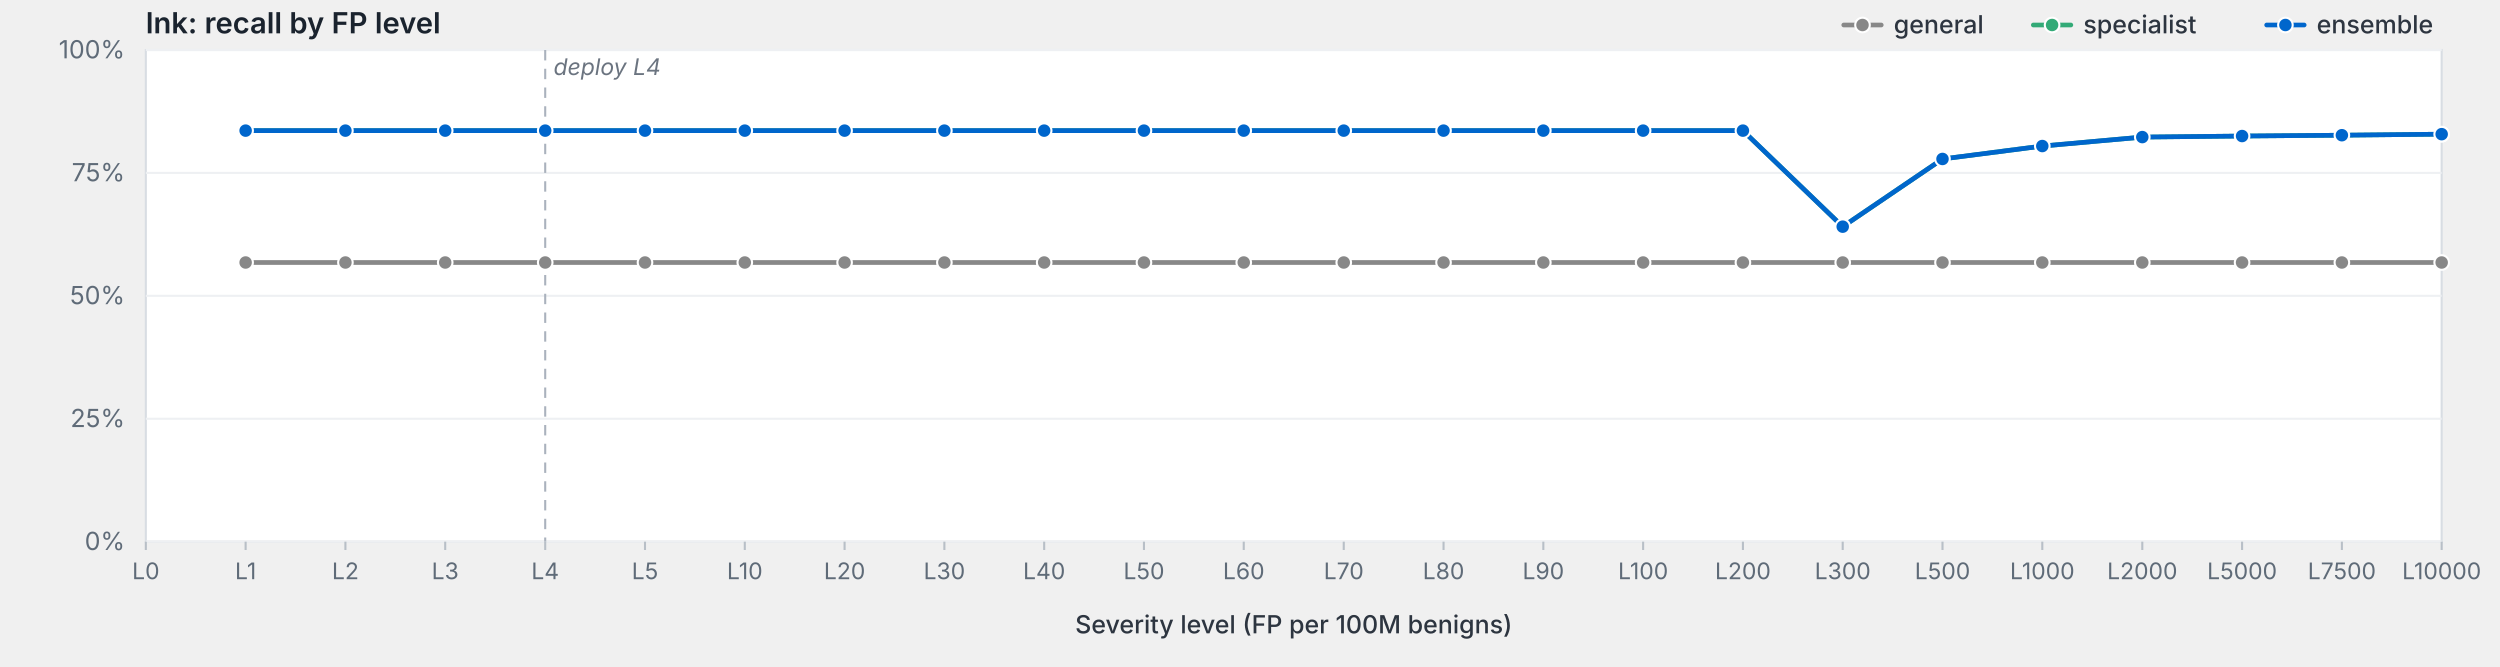
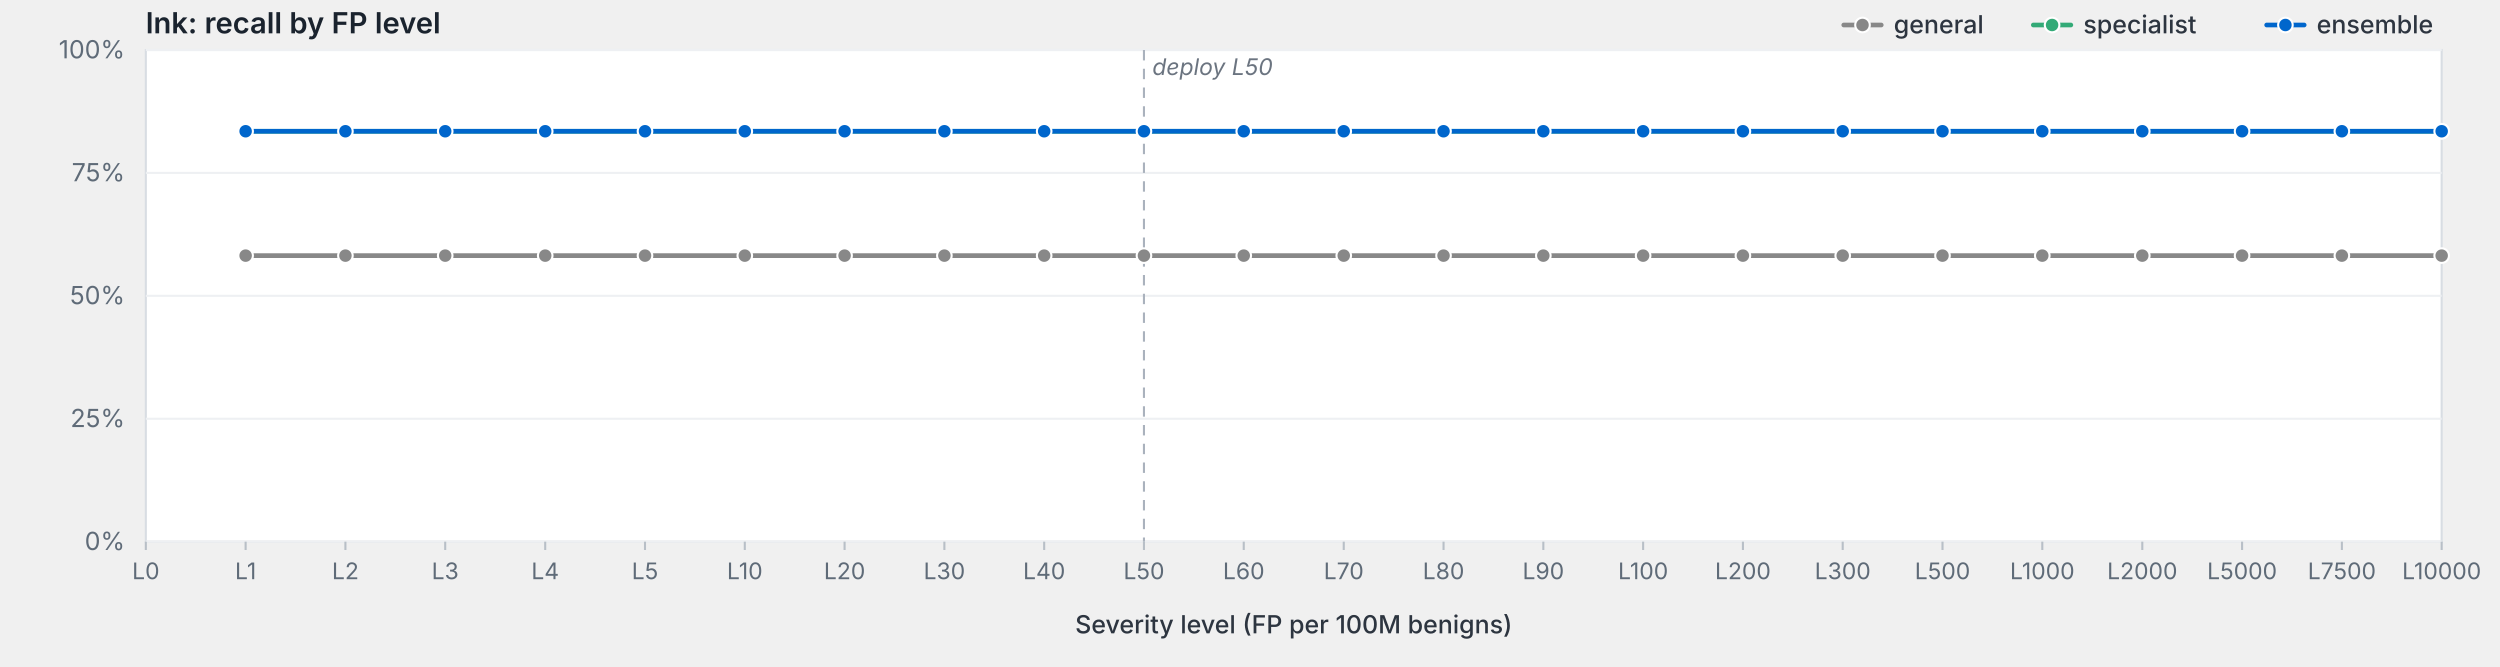
<svg xmlns="http://www.w3.org/2000/svg" viewBox="0 0 1200 320" width="1200" height="320" preserveAspectRatio="xMidYMid meet" role="img" aria-label="lnk: recall by FP level">
  <style>svg { background: #fdfdfd; }.frame { fill: #fff; stroke: #d8dde3; stroke-width: 1; }.grid { stroke: #eef0f3; stroke-width: 1; }.tick { stroke: #b8bfc7; stroke-width: 1; }.axis-label { fill: #5f6b78; font-family: -apple-system, BlinkMacSystemFont, "Segoe UI", system-ui, sans-serif; font-size: 12px; }.x-label { fill: #5f6b78; font-family: -apple-system, BlinkMacSystemFont, "Segoe UI", system-ui, sans-serif; font-size: 11px; }.axis-title { fill: #2d3540; font-family: -apple-system, BlinkMacSystemFont, "Segoe UI", system-ui, sans-serif; font-size: 12px; font-weight: 500; }.title { fill: #1a232e; font-family: -apple-system, BlinkMacSystemFont, "Segoe UI", system-ui, sans-serif; font-size: 14px; font-weight: 600; }.deploy-marker { stroke: #aab2bd; stroke-width: 1; stroke-dasharray: 5,4; }.deploy-label { fill: #6b7480; font-family: -apple-system, BlinkMacSystemFont, "Segoe UI", system-ui, sans-serif; font-size: 11px; font-style: italic; }.curve { fill: none; stroke-width: 2.25; stroke-linejoin: round; stroke-linecap: round; }.marker { stroke: #fff; stroke-width: 1; }.legend-text { fill: #2d3540; font-family: -apple-system, BlinkMacSystemFont, "Segoe UI", system-ui, sans-serif; font-size: 12px; font-weight: 500; }</style>
  <text class="title" x="70" y="16">lnk: recall by FP level</text>
  <rect class="frame" x="70" y="24" width="1102" height="236" />
  <line class="grid" x1="70" y1="260.0" x2="1172" y2="260.0" />
  <text class="axis-label" x="60" y="264.0" text-anchor="end">0%</text>
  <line class="grid" x1="70" y1="201.0" x2="1172" y2="201.0" />
  <text class="axis-label" x="60" y="205.0" text-anchor="end">25%</text>
  <line class="grid" x1="70" y1="142.0" x2="1172" y2="142.0" />
  <text class="axis-label" x="60" y="146.0" text-anchor="end">50%</text>
  <line class="grid" x1="70" y1="83.0" x2="1172" y2="83.0" />
  <text class="axis-label" x="60" y="87.0" text-anchor="end">75%</text>
  <line class="grid" x1="70" y1="24.0" x2="1172" y2="24.0" />
  <text class="axis-label" x="60" y="28.0" text-anchor="end">100%</text>
-   <line class="deploy-marker" x1="261.7" y1="24" x2="261.7" y2="260" />
-   <text class="deploy-label" x="265.7" y="36" text-anchor="start">deploy L4</text>
+   <line class="deploy-marker" x1="549.1" y1="24" x2="549.1" y2="260" />
+   <text class="deploy-label" x="553.1" y="36" text-anchor="start">deploy L50</text>
  <line class="tick" x1="70.0" y1="260" x2="70.0" y2="264" />
  <text class="x-label" x="70.0" y="278" text-anchor="middle">L0</text>
  <line class="tick" x1="117.9" y1="260" x2="117.9" y2="264" />
  <text class="x-label" x="117.9" y="278" text-anchor="middle">L1</text>
  <line class="tick" x1="165.8" y1="260" x2="165.8" y2="264" />
  <text class="x-label" x="165.8" y="278" text-anchor="middle">L2</text>
  <line class="tick" x1="213.7" y1="260" x2="213.7" y2="264" />
  <text class="x-label" x="213.7" y="278" text-anchor="middle">L3</text>
  <line class="tick" x1="261.7" y1="260" x2="261.7" y2="264" />
  <text class="x-label" x="261.7" y="278" text-anchor="middle">L4</text>
  <line class="tick" x1="309.6" y1="260" x2="309.6" y2="264" />
  <text class="x-label" x="309.6" y="278" text-anchor="middle">L5</text>
  <line class="tick" x1="357.5" y1="260" x2="357.5" y2="264" />
  <text class="x-label" x="357.5" y="278" text-anchor="middle">L10</text>
  <line class="tick" x1="405.4" y1="260" x2="405.4" y2="264" />
  <text class="x-label" x="405.4" y="278" text-anchor="middle">L20</text>
  <line class="tick" x1="453.3" y1="260" x2="453.3" y2="264" />
  <text class="x-label" x="453.3" y="278" text-anchor="middle">L30</text>
  <line class="tick" x1="501.2" y1="260" x2="501.2" y2="264" />
  <text class="x-label" x="501.2" y="278" text-anchor="middle">L40</text>
  <line class="tick" x1="549.1" y1="260" x2="549.1" y2="264" />
  <text class="x-label" x="549.1" y="278" text-anchor="middle">L50</text>
  <line class="tick" x1="597.0" y1="260" x2="597.0" y2="264" />
  <text class="x-label" x="597.0" y="278" text-anchor="middle">L60</text>
  <line class="tick" x1="645.0" y1="260" x2="645.0" y2="264" />
  <text class="x-label" x="645.0" y="278" text-anchor="middle">L70</text>
  <line class="tick" x1="692.9" y1="260" x2="692.9" y2="264" />
  <text class="x-label" x="692.9" y="278" text-anchor="middle">L80</text>
  <line class="tick" x1="740.8" y1="260" x2="740.8" y2="264" />
  <text class="x-label" x="740.8" y="278" text-anchor="middle">L90</text>
  <line class="tick" x1="788.7" y1="260" x2="788.7" y2="264" />
  <text class="x-label" x="788.7" y="278" text-anchor="middle">L100</text>
  <line class="tick" x1="836.6" y1="260" x2="836.6" y2="264" />
  <text class="x-label" x="836.6" y="278" text-anchor="middle">L200</text>
  <line class="tick" x1="884.5" y1="260" x2="884.5" y2="264" />
  <text class="x-label" x="884.5" y="278" text-anchor="middle">L300</text>
  <line class="tick" x1="932.4" y1="260" x2="932.4" y2="264" />
  <text class="x-label" x="932.4" y="278" text-anchor="middle">L500</text>
  <line class="tick" x1="980.3" y1="260" x2="980.3" y2="264" />
  <text class="x-label" x="980.3" y="278" text-anchor="middle">L1000</text>
  <line class="tick" x1="1028.3" y1="260" x2="1028.3" y2="264" />
  <text class="x-label" x="1028.3" y="278" text-anchor="middle">L2000</text>
  <line class="tick" x1="1076.2" y1="260" x2="1076.2" y2="264" />
  <text class="x-label" x="1076.2" y="278" text-anchor="middle">L5000</text>
  <line class="tick" x1="1124.1" y1="260" x2="1124.1" y2="264" />
  <text class="x-label" x="1124.1" y="278" text-anchor="middle">L7500</text>
  <line class="tick" x1="1172.0" y1="260" x2="1172.0" y2="264" />
  <text class="x-label" x="1172.0" y="278" text-anchor="middle">L10000</text>
  <text class="axis-title" x="621.0" y="304" text-anchor="middle">Severity level (FP per 100M benigns)</text>
-   <path class="curve" d="M117.9,126.0 L165.8,126.0 L213.7,126.0 L261.7,126.0 L309.6,126.0 L357.5,126.0 L405.4,126.0 L453.3,126.0 L501.2,126.0 L549.1,126.0 L597.0,126.0 L645.0,126.0 L692.9,126.0 L740.8,126.0 L788.7,126.0 L836.6,126.0 L884.5,126.0 L932.4,126.0 L980.3,126.0 L1028.3,126.0 L1076.2,126.0 L1124.1,126.0 L1172.0,126.0" stroke="#888" />
-   <circle class="marker" cx="117.9" cy="126.0" r="3.5" fill="#888" />
-   <circle class="marker" cx="165.8" cy="126.0" r="3.5" fill="#888" />
-   <circle class="marker" cx="213.7" cy="126.0" r="3.5" fill="#888" />
-   <circle class="marker" cx="261.7" cy="126.0" r="3.5" fill="#888" />
-   <circle class="marker" cx="309.6" cy="126.0" r="3.5" fill="#888" />
-   <circle class="marker" cx="357.5" cy="126.0" r="3.5" fill="#888" />
-   <circle class="marker" cx="405.4" cy="126.0" r="3.5" fill="#888" />
-   <circle class="marker" cx="453.3" cy="126.0" r="3.5" fill="#888" />
-   <circle class="marker" cx="501.2" cy="126.0" r="3.5" fill="#888" />
-   <circle class="marker" cx="549.1" cy="126.0" r="3.5" fill="#888" />
-   <circle class="marker" cx="597.0" cy="126.0" r="3.5" fill="#888" />
-   <circle class="marker" cx="645.0" cy="126.0" r="3.5" fill="#888" />
-   <circle class="marker" cx="692.9" cy="126.0" r="3.5" fill="#888" />
-   <circle class="marker" cx="740.8" cy="126.0" r="3.5" fill="#888" />
-   <circle class="marker" cx="788.7" cy="126.0" r="3.5" fill="#888" />
-   <circle class="marker" cx="836.6" cy="126.0" r="3.5" fill="#888" />
-   <circle class="marker" cx="884.5" cy="126.0" r="3.5" fill="#888" />
-   <circle class="marker" cx="932.4" cy="126.0" r="3.5" fill="#888" />
-   <circle class="marker" cx="980.3" cy="126.0" r="3.5" fill="#888" />
-   <circle class="marker" cx="1028.3" cy="126.0" r="3.5" fill="#888" />
-   <circle class="marker" cx="1076.2" cy="126.0" r="3.5" fill="#888" />
-   <circle class="marker" cx="1124.1" cy="126.0" r="3.5" fill="#888" />
-   <circle class="marker" cx="1172.0" cy="126.0" r="3.5" fill="#888" />
-   <path class="curve" d="M117.9,62.7 L165.8,62.7 L213.7,62.7 L261.7,62.7 L309.6,62.7 L357.5,62.7 L405.4,62.7 L453.3,62.7 L501.2,62.7 L549.1,62.7 L597.0,62.7 L645.0,62.7 L692.9,62.7 L740.8,62.7 L788.7,62.7 L836.6,62.7 L884.5,108.8 L932.4,76.3 L980.3,70.1 L1028.3,65.8 L1076.2,65.3 L1124.1,64.9 L1172.0,64.4" stroke="#3a7" />
-   <circle class="marker" cx="117.9" cy="62.7" r="3.5" fill="#3a7" />
-   <circle class="marker" cx="165.8" cy="62.7" r="3.5" fill="#3a7" />
-   <circle class="marker" cx="213.7" cy="62.7" r="3.5" fill="#3a7" />
-   <circle class="marker" cx="261.7" cy="62.7" r="3.5" fill="#3a7" />
-   <circle class="marker" cx="309.6" cy="62.7" r="3.5" fill="#3a7" />
-   <circle class="marker" cx="357.5" cy="62.7" r="3.5" fill="#3a7" />
-   <circle class="marker" cx="405.4" cy="62.7" r="3.5" fill="#3a7" />
-   <circle class="marker" cx="453.3" cy="62.7" r="3.5" fill="#3a7" />
-   <circle class="marker" cx="501.2" cy="62.7" r="3.5" fill="#3a7" />
-   <circle class="marker" cx="549.1" cy="62.7" r="3.5" fill="#3a7" />
-   <circle class="marker" cx="597.0" cy="62.7" r="3.5" fill="#3a7" />
-   <circle class="marker" cx="645.0" cy="62.7" r="3.5" fill="#3a7" />
-   <circle class="marker" cx="692.9" cy="62.7" r="3.5" fill="#3a7" />
-   <circle class="marker" cx="740.8" cy="62.7" r="3.5" fill="#3a7" />
-   <circle class="marker" cx="788.7" cy="62.7" r="3.5" fill="#3a7" />
-   <circle class="marker" cx="836.6" cy="62.7" r="3.5" fill="#3a7" />
-   <circle class="marker" cx="884.5" cy="108.8" r="3.5" fill="#3a7" />
-   <circle class="marker" cx="932.4" cy="76.3" r="3.5" fill="#3a7" />
-   <circle class="marker" cx="980.3" cy="70.1" r="3.5" fill="#3a7" />
-   <circle class="marker" cx="1028.3" cy="65.8" r="3.5" fill="#3a7" />
-   <circle class="marker" cx="1076.2" cy="65.3" r="3.5" fill="#3a7" />
-   <circle class="marker" cx="1124.1" cy="64.9" r="3.5" fill="#3a7" />
-   <circle class="marker" cx="1172.0" cy="64.4" r="3.5" fill="#3a7" />
-   <path class="curve" d="M117.9,62.7 L165.8,62.7 L213.7,62.7 L261.7,62.7 L309.6,62.7 L357.5,62.7 L405.4,62.7 L453.3,62.7 L501.2,62.7 L549.1,62.7 L597.0,62.7 L645.0,62.7 L692.9,62.7 L740.8,62.7 L788.7,62.7 L836.6,62.7 L884.5,108.8 L932.4,76.3 L980.3,70.1 L1028.3,65.8 L1076.2,65.3 L1124.1,64.9 L1172.0,64.4" stroke="#06c" />
-   <circle class="marker" cx="117.9" cy="62.7" r="3.5" fill="#06c" />
-   <circle class="marker" cx="165.8" cy="62.7" r="3.5" fill="#06c" />
-   <circle class="marker" cx="213.7" cy="62.7" r="3.5" fill="#06c" />
-   <circle class="marker" cx="261.7" cy="62.7" r="3.5" fill="#06c" />
-   <circle class="marker" cx="309.6" cy="62.7" r="3.5" fill="#06c" />
-   <circle class="marker" cx="357.5" cy="62.7" r="3.5" fill="#06c" />
-   <circle class="marker" cx="405.4" cy="62.7" r="3.5" fill="#06c" />
-   <circle class="marker" cx="453.3" cy="62.7" r="3.5" fill="#06c" />
-   <circle class="marker" cx="501.2" cy="62.7" r="3.5" fill="#06c" />
-   <circle class="marker" cx="549.1" cy="62.7" r="3.5" fill="#06c" />
-   <circle class="marker" cx="597.0" cy="62.7" r="3.5" fill="#06c" />
-   <circle class="marker" cx="645.0" cy="62.7" r="3.5" fill="#06c" />
-   <circle class="marker" cx="692.9" cy="62.7" r="3.5" fill="#06c" />
-   <circle class="marker" cx="740.8" cy="62.7" r="3.5" fill="#06c" />
-   <circle class="marker" cx="788.7" cy="62.7" r="3.5" fill="#06c" />
-   <circle class="marker" cx="836.6" cy="62.7" r="3.5" fill="#06c" />
-   <circle class="marker" cx="884.5" cy="108.8" r="3.5" fill="#06c" />
-   <circle class="marker" cx="932.4" cy="76.3" r="3.5" fill="#06c" />
-   <circle class="marker" cx="980.3" cy="70.1" r="3.5" fill="#06c" />
-   <circle class="marker" cx="1028.3" cy="65.8" r="3.5" fill="#06c" />
-   <circle class="marker" cx="1076.2" cy="65.3" r="3.5" fill="#06c" />
-   <circle class="marker" cx="1124.1" cy="64.9" r="3.5" fill="#06c" />
-   <circle class="marker" cx="1172.0" cy="64.4" r="3.5" fill="#06c" />
+   <path class="curve" d="M117.9,122.7 L165.8,122.7 L213.7,122.7 L261.7,122.7 L309.6,122.7 L357.5,122.7 L405.4,122.7 L453.3,122.7 L501.2,122.7 L549.1,122.7 L597.0,122.7 L645.0,122.7 L692.9,122.7 L740.8,122.7 L788.7,122.7 L836.6,122.7 L884.5,122.7 L932.4,122.7 L980.3,122.7 L1028.3,122.7 L1076.2,122.7 L1124.1,122.7 L1172.0,122.7" stroke="#888" />
+   <circle class="marker" cx="117.9" cy="122.7" r="3.5" fill="#888" />
+   <circle class="marker" cx="165.8" cy="122.7" r="3.5" fill="#888" />
+   <circle class="marker" cx="213.7" cy="122.7" r="3.5" fill="#888" />
+   <circle class="marker" cx="261.7" cy="122.7" r="3.5" fill="#888" />
+   <circle class="marker" cx="309.6" cy="122.7" r="3.5" fill="#888" />
+   <circle class="marker" cx="357.5" cy="122.7" r="3.5" fill="#888" />
+   <circle class="marker" cx="405.4" cy="122.7" r="3.5" fill="#888" />
+   <circle class="marker" cx="453.3" cy="122.7" r="3.5" fill="#888" />
+   <circle class="marker" cx="501.2" cy="122.7" r="3.5" fill="#888" />
+   <circle class="marker" cx="549.1" cy="122.7" r="3.5" fill="#888" />
+   <circle class="marker" cx="597.0" cy="122.7" r="3.5" fill="#888" />
+   <circle class="marker" cx="645.0" cy="122.7" r="3.5" fill="#888" />
+   <circle class="marker" cx="692.9" cy="122.7" r="3.5" fill="#888" />
+   <circle class="marker" cx="740.8" cy="122.7" r="3.5" fill="#888" />
+   <circle class="marker" cx="788.7" cy="122.7" r="3.5" fill="#888" />
+   <circle class="marker" cx="836.6" cy="122.7" r="3.5" fill="#888" />
+   <circle class="marker" cx="884.5" cy="122.7" r="3.5" fill="#888" />
+   <circle class="marker" cx="932.4" cy="122.7" r="3.5" fill="#888" />
+   <circle class="marker" cx="980.3" cy="122.7" r="3.5" fill="#888" />
+   <circle class="marker" cx="1028.3" cy="122.7" r="3.5" fill="#888" />
+   <circle class="marker" cx="1076.2" cy="122.7" r="3.5" fill="#888" />
+   <circle class="marker" cx="1124.1" cy="122.7" r="3.5" fill="#888" />
+   <circle class="marker" cx="1172.0" cy="122.7" r="3.5" fill="#888" />
+   <path class="curve" d="M117.9,63.0 L165.8,63.0 L213.7,63.0 L261.7,63.0 L309.6,63.0 L357.5,63.0 L405.4,63.0 L453.3,63.0 L501.2,63.0 L549.1,63.0 L597.0,63.0 L645.0,63.0 L692.9,63.0 L740.8,63.0 L788.7,63.0 L836.6,63.0 L884.5,63.0 L932.4,63.0 L980.3,63.0 L1028.3,63.0 L1076.2,63.0 L1124.1,63.0 L1172.0,63.0" stroke="#3a7" />
+   <circle class="marker" cx="117.9" cy="63.0" r="3.5" fill="#3a7" />
+   <circle class="marker" cx="165.8" cy="63.0" r="3.5" fill="#3a7" />
+   <circle class="marker" cx="213.7" cy="63.0" r="3.5" fill="#3a7" />
+   <circle class="marker" cx="261.7" cy="63.0" r="3.5" fill="#3a7" />
+   <circle class="marker" cx="309.6" cy="63.0" r="3.5" fill="#3a7" />
+   <circle class="marker" cx="357.5" cy="63.0" r="3.5" fill="#3a7" />
+   <circle class="marker" cx="405.4" cy="63.0" r="3.5" fill="#3a7" />
+   <circle class="marker" cx="453.3" cy="63.0" r="3.5" fill="#3a7" />
+   <circle class="marker" cx="501.2" cy="63.0" r="3.5" fill="#3a7" />
+   <circle class="marker" cx="549.1" cy="63.0" r="3.5" fill="#3a7" />
+   <circle class="marker" cx="597.0" cy="63.0" r="3.5" fill="#3a7" />
+   <circle class="marker" cx="645.0" cy="63.0" r="3.5" fill="#3a7" />
+   <circle class="marker" cx="692.9" cy="63.0" r="3.5" fill="#3a7" />
+   <circle class="marker" cx="740.8" cy="63.0" r="3.5" fill="#3a7" />
+   <circle class="marker" cx="788.7" cy="63.0" r="3.5" fill="#3a7" />
+   <circle class="marker" cx="836.6" cy="63.0" r="3.5" fill="#3a7" />
+   <circle class="marker" cx="884.5" cy="63.0" r="3.5" fill="#3a7" />
+   <circle class="marker" cx="932.4" cy="63.0" r="3.5" fill="#3a7" />
+   <circle class="marker" cx="980.3" cy="63.0" r="3.5" fill="#3a7" />
+   <circle class="marker" cx="1028.3" cy="63.0" r="3.5" fill="#3a7" />
+   <circle class="marker" cx="1076.2" cy="63.0" r="3.5" fill="#3a7" />
+   <circle class="marker" cx="1124.1" cy="63.0" r="3.5" fill="#3a7" />
+   <circle class="marker" cx="1172.0" cy="63.0" r="3.5" fill="#3a7" />
+   <path class="curve" d="M117.9,63.0 L165.8,63.0 L213.7,63.0 L261.7,63.0 L309.6,63.0 L357.5,63.0 L405.4,63.0 L453.3,63.0 L501.2,63.0 L549.1,63.0 L597.0,63.0 L645.0,63.0 L692.9,63.0 L740.8,63.0 L788.7,63.0 L836.6,63.0 L884.5,63.0 L932.4,63.0 L980.3,63.0 L1028.3,63.0 L1076.2,63.0 L1124.1,63.0 L1172.0,63.0" stroke="#06c" />
+   <circle class="marker" cx="117.9" cy="63.0" r="3.5" fill="#06c" />
+   <circle class="marker" cx="165.8" cy="63.0" r="3.5" fill="#06c" />
+   <circle class="marker" cx="213.7" cy="63.0" r="3.5" fill="#06c" />
+   <circle class="marker" cx="261.7" cy="63.0" r="3.5" fill="#06c" />
+   <circle class="marker" cx="309.6" cy="63.0" r="3.5" fill="#06c" />
+   <circle class="marker" cx="357.5" cy="63.0" r="3.5" fill="#06c" />
+   <circle class="marker" cx="405.4" cy="63.0" r="3.5" fill="#06c" />
+   <circle class="marker" cx="453.3" cy="63.0" r="3.5" fill="#06c" />
+   <circle class="marker" cx="501.2" cy="63.0" r="3.5" fill="#06c" />
+   <circle class="marker" cx="549.1" cy="63.0" r="3.5" fill="#06c" />
+   <circle class="marker" cx="597.0" cy="63.0" r="3.5" fill="#06c" />
+   <circle class="marker" cx="645.0" cy="63.0" r="3.5" fill="#06c" />
+   <circle class="marker" cx="692.9" cy="63.0" r="3.5" fill="#06c" />
+   <circle class="marker" cx="740.8" cy="63.0" r="3.5" fill="#06c" />
+   <circle class="marker" cx="788.7" cy="63.0" r="3.5" fill="#06c" />
+   <circle class="marker" cx="836.6" cy="63.0" r="3.5" fill="#06c" />
+   <circle class="marker" cx="884.5" cy="63.0" r="3.5" fill="#06c" />
+   <circle class="marker" cx="932.4" cy="63.0" r="3.5" fill="#06c" />
+   <circle class="marker" cx="980.3" cy="63.0" r="3.5" fill="#06c" />
+   <circle class="marker" cx="1028.3" cy="63.0" r="3.5" fill="#06c" />
+   <circle class="marker" cx="1076.2" cy="63.0" r="3.5" fill="#06c" />
+   <circle class="marker" cx="1124.1" cy="63.0" r="3.5" fill="#06c" />
+   <circle class="marker" cx="1172.0" cy="63.0" r="3.5" fill="#06c" />
  <line x1="1088.0" y1="12.0" x2="1106.0" y2="12.0" stroke="#06c" stroke-width="2.25" stroke-linecap="round" />
  <circle cx="1097.0" cy="12.0" r="3.5" fill="#06c" stroke="#fff" stroke-width="1" />
  <text class="legend-text" x="1112.0" y="16.0">ensemble</text>
  <line x1="976.0" y1="12.0" x2="994.0" y2="12.0" stroke="#3a7" stroke-width="2.25" stroke-linecap="round" />
  <circle cx="985.0" cy="12.0" r="3.5" fill="#3a7" stroke="#fff" stroke-width="1" />
  <text class="legend-text" x="1000.0" y="16.0">specialist</text>
  <line x1="885.0" y1="12.0" x2="903.0" y2="12.0" stroke="#888" stroke-width="2.25" stroke-linecap="round" />
  <circle cx="894.0" cy="12.0" r="3.5" fill="#888" stroke="#fff" stroke-width="1" />
  <text class="legend-text" x="909.0" y="16.0">general</text>
</svg>
